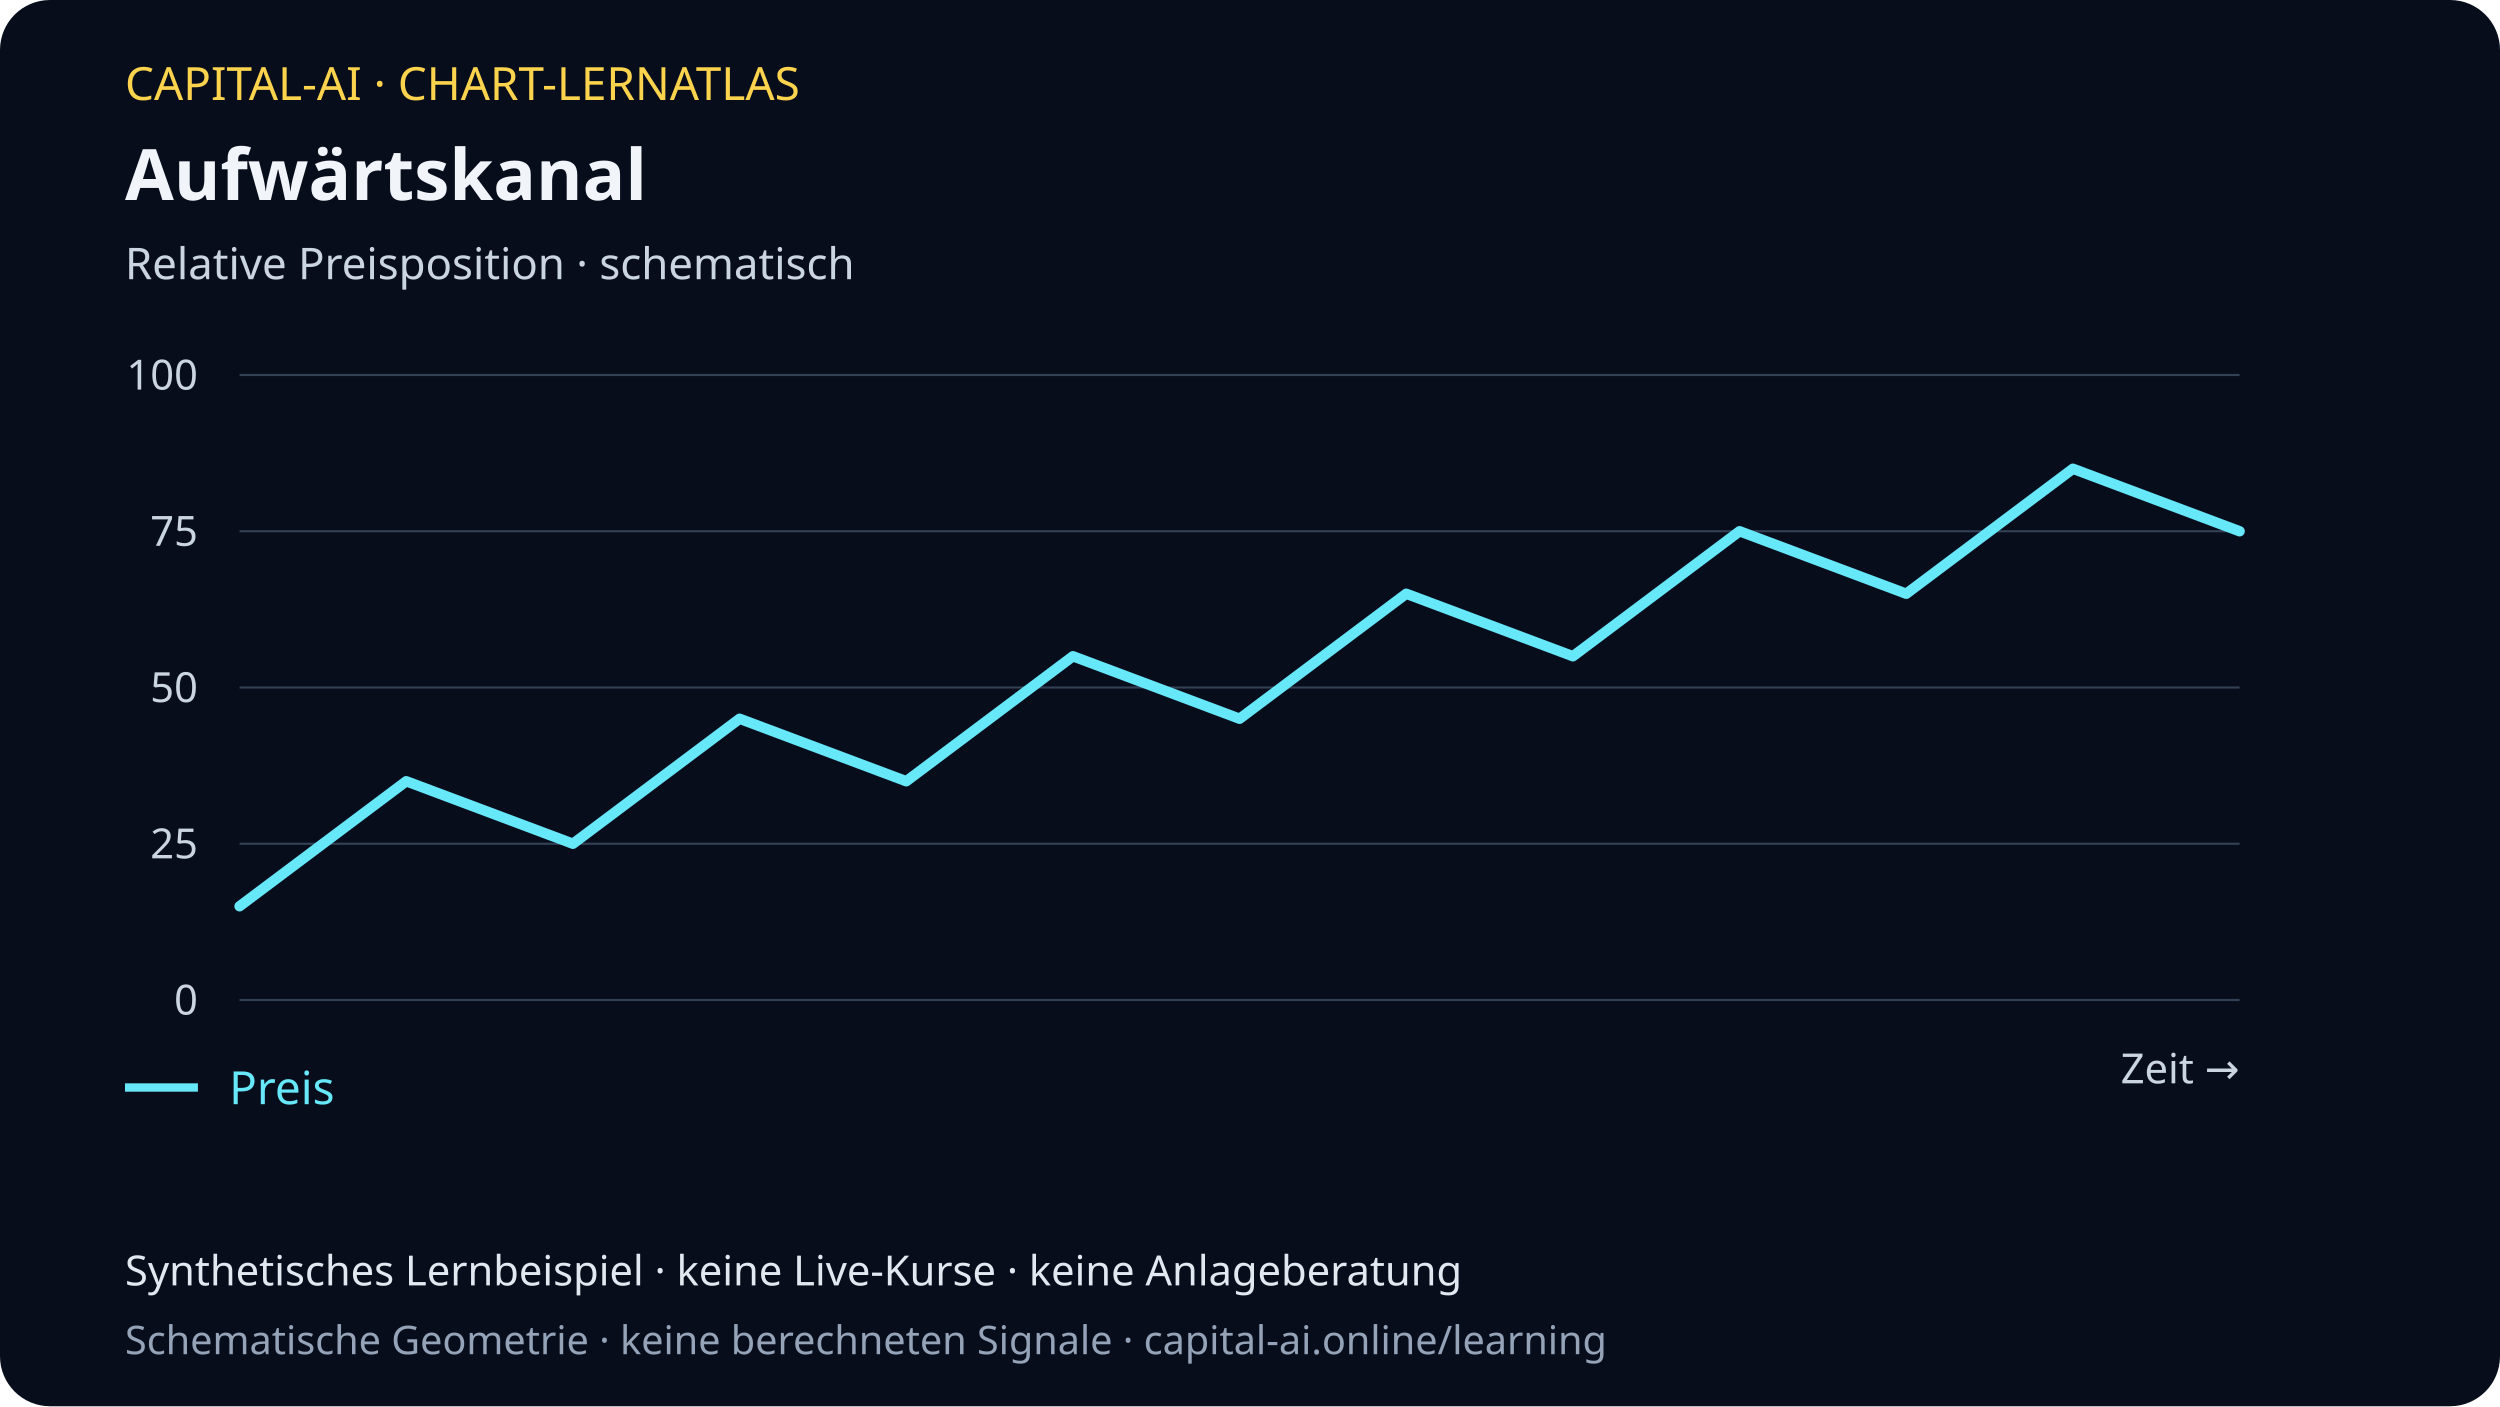
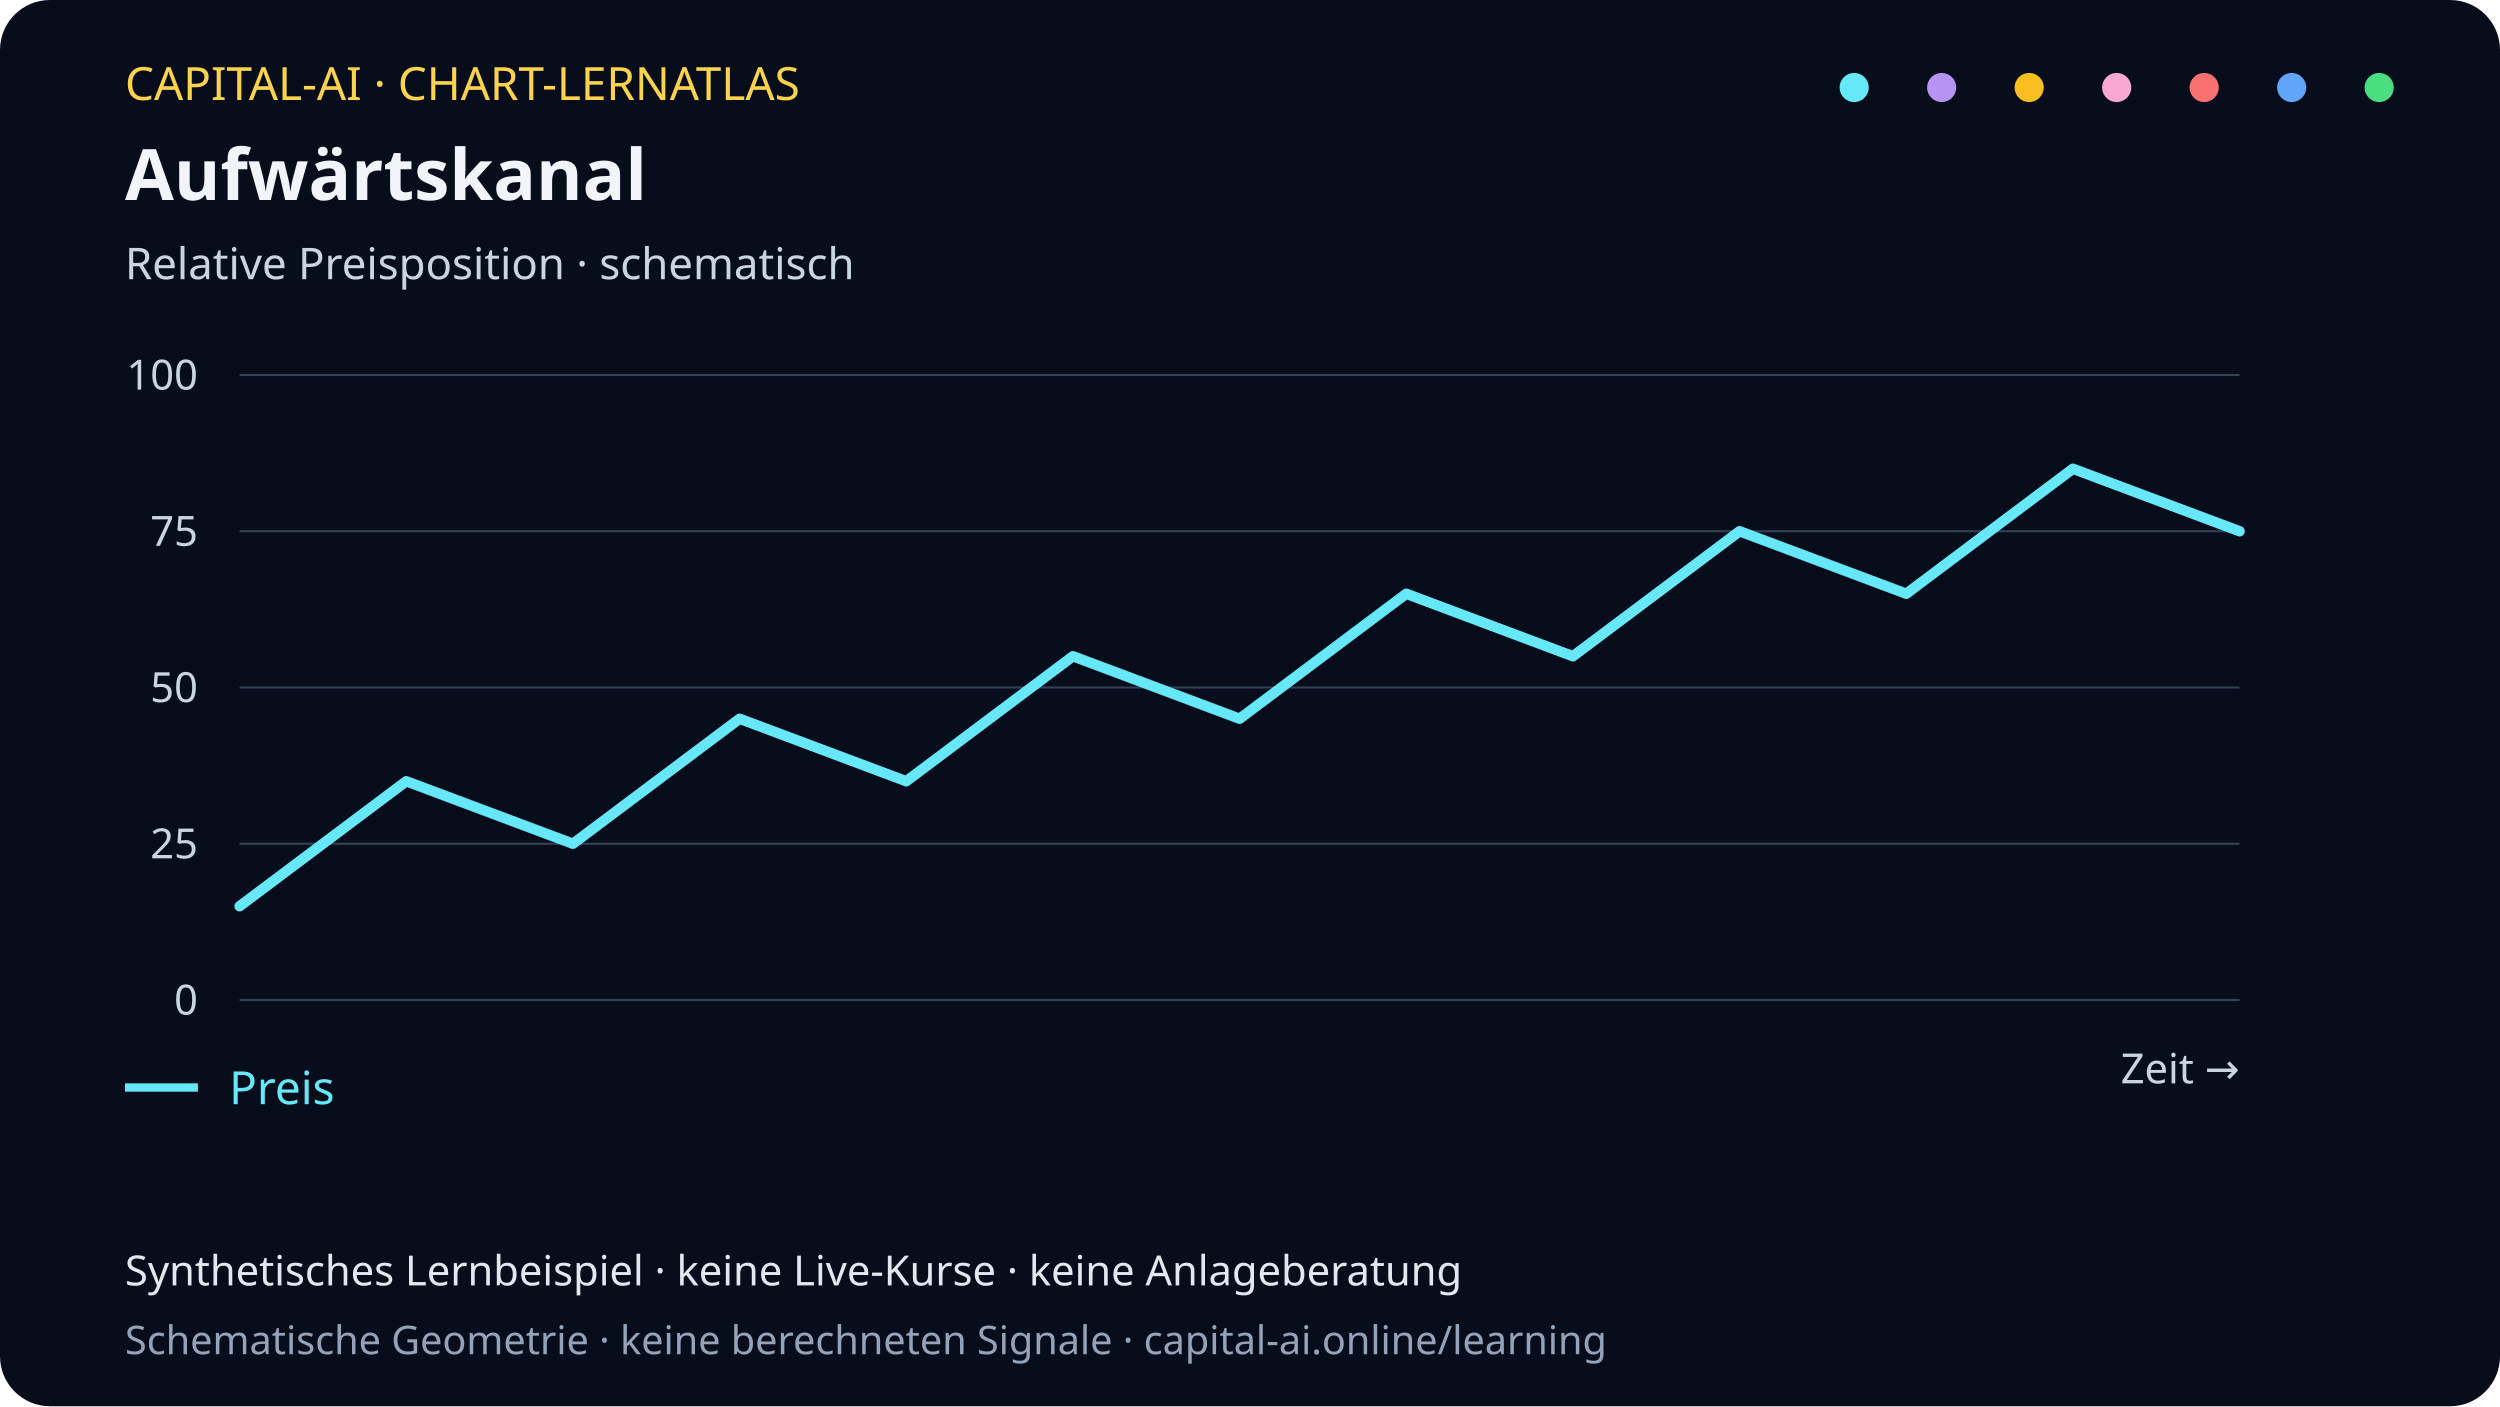
<svg xmlns="http://www.w3.org/2000/svg" viewBox="0 0 1200 675" role="img" aria-label="Aufwärtskanal. Höhere Hochs und höhere Tiefs verlaufen in ungefähr parallelen Grenzen. Das Schema vereinfacht Verlauf und Zeitebene. Synthetisches Lernbeispiel · keine Live-Kurse · keine Anlageberatung" class="h-auto w-full rounded-xl">
  <rect width="1200" height="675" rx="24" fill="#080d1c" />
+   <g aria-hidden="true" data-universe-spectrum="CAPITAL_AI_UNIVERSE@1">
+     <circle cx="890" cy="42" r="7" fill="#67E8F9" />
+     <circle cx="932" cy="42" r="7" fill="#B794F4" />
+     <circle cx="974" cy="42" r="7" fill="#F9BF21" />
+     <circle cx="1016" cy="42" r="7" fill="#F9A8D4" />
+     <circle cx="1058" cy="42" r="7" fill="#F87171" />
+     <circle cx="1100" cy="42" r="7" fill="#60A5FA" />
+     <circle cx="1142" cy="42" r="7" fill="#4ADE80" />
+   </g>
  <g font-family="system-ui, sans-serif">
    <text x="60" y="48" fill="#fcd34d" font-size="22">CAPITAL-AI · CHART-LERNATLAS</text>
    <text x="60" y="96" fill="#f1f5f9" font-size="34" font-weight="700">Aufwärtskanal</text>
    <text x="60" y="134" fill="#cbd5e1" font-size="21">Relative Preisposition · schematisch</text>
    <g>
      <line x1="115" x2="1075" y1="480" y2="480" stroke="#334155" />
      <text x="95" y="487" text-anchor="end" fill="#cbd5e1" font-size="20">0</text>
    </g>
    <g>
      <line x1="115" x2="1075" y1="405" y2="405" stroke="#334155" />
      <text x="95" y="412" text-anchor="end" fill="#cbd5e1" font-size="20">25</text>
    </g>
    <g>
      <line x1="115" x2="1075" y1="330" y2="330" stroke="#334155" />
      <text x="95" y="337" text-anchor="end" fill="#cbd5e1" font-size="20">50</text>
    </g>
    <g>
      <line x1="115" x2="1075" y1="255" y2="255" stroke="#334155" />
      <text x="95" y="262" text-anchor="end" fill="#cbd5e1" font-size="20">75</text>
    </g>
    <g>
      <line x1="115" x2="1075" y1="180" y2="180" stroke="#334155" />
      <text x="95" y="187" text-anchor="end" fill="#cbd5e1" font-size="20">100</text>
    </g>
    <g>
      <polyline points="115,435 195,375 275,405 355,345 435,375 515,315 595,345 675,285 755,315 835,255 915,285 995,225 1075,255" fill="none" stroke="#67e8f9" stroke-width="5" stroke-linejoin="round" stroke-linecap="round" />
      <line x1="60" x2="95" y1="522" y2="522" stroke="#67e8f9" stroke-width="4" />
      <text x="110" y="530" fill="#67e8f9" font-size="22">Preis</text>
    </g>
    <text x="1075" y="520" text-anchor="end" fill="#cbd5e1" font-size="20">Zeit →</text>
    <text x="60" y="617" fill="#e2e8f0" font-size="20">Synthetisches Lernbeispiel · keine Live-Kurse · keine Anlageberatung</text>
    <text x="60" y="650" fill="#94a3b8" font-size="19">Schematische Geometrie · keine berechneten Signale · capital-ai.online/learning</text>
  </g>
</svg>
